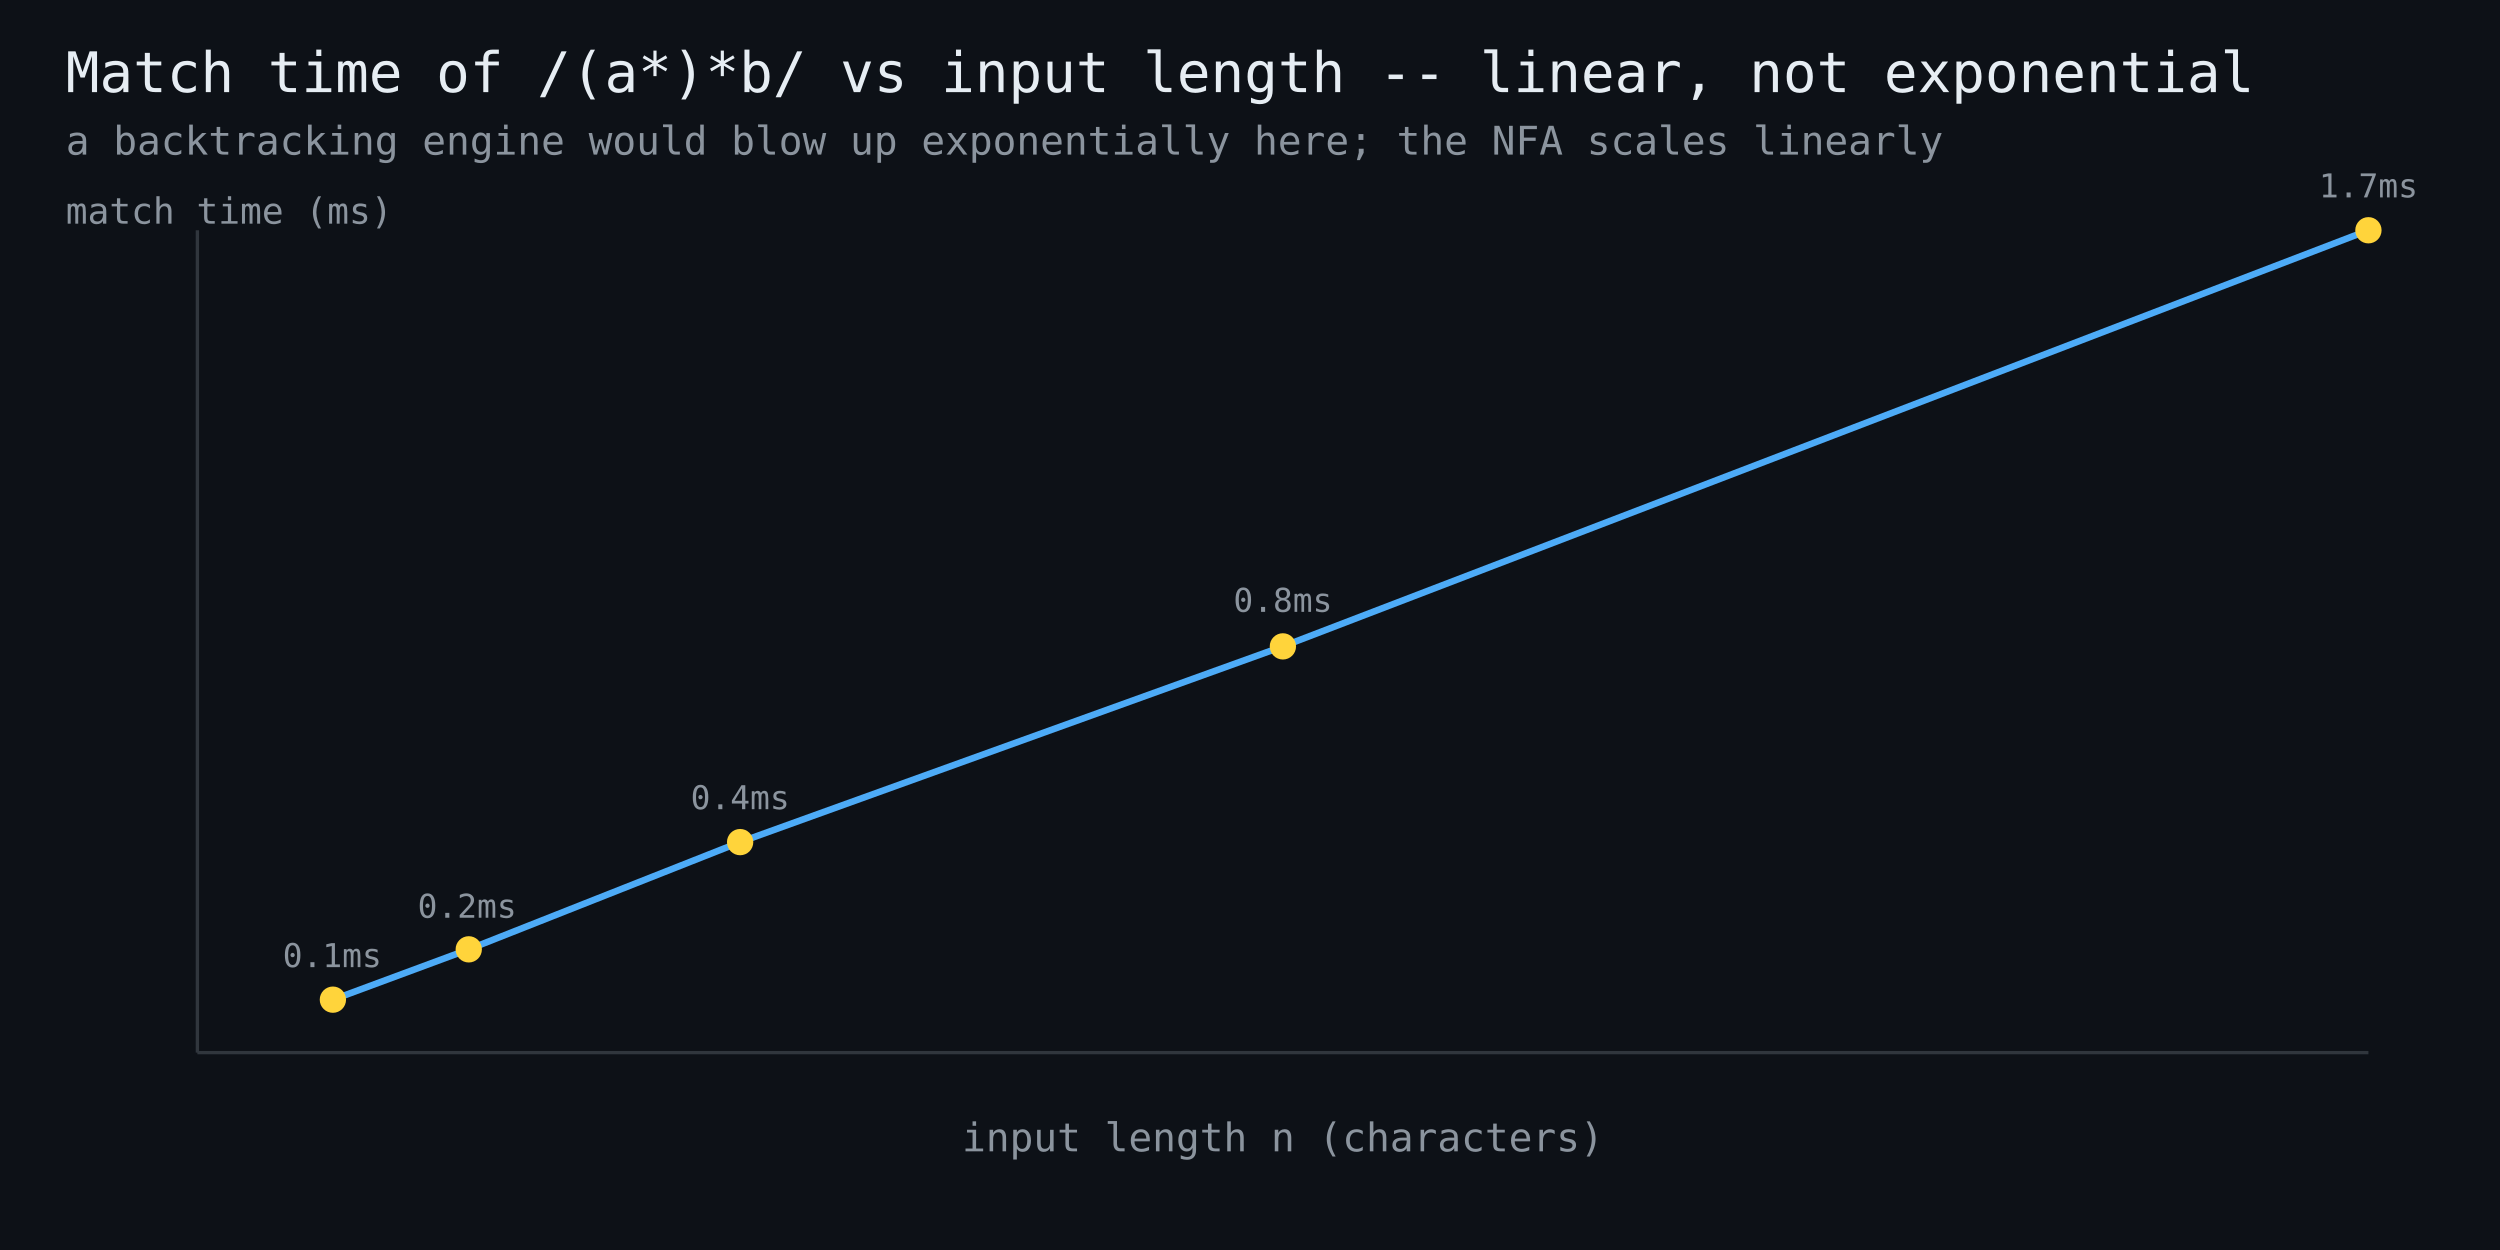
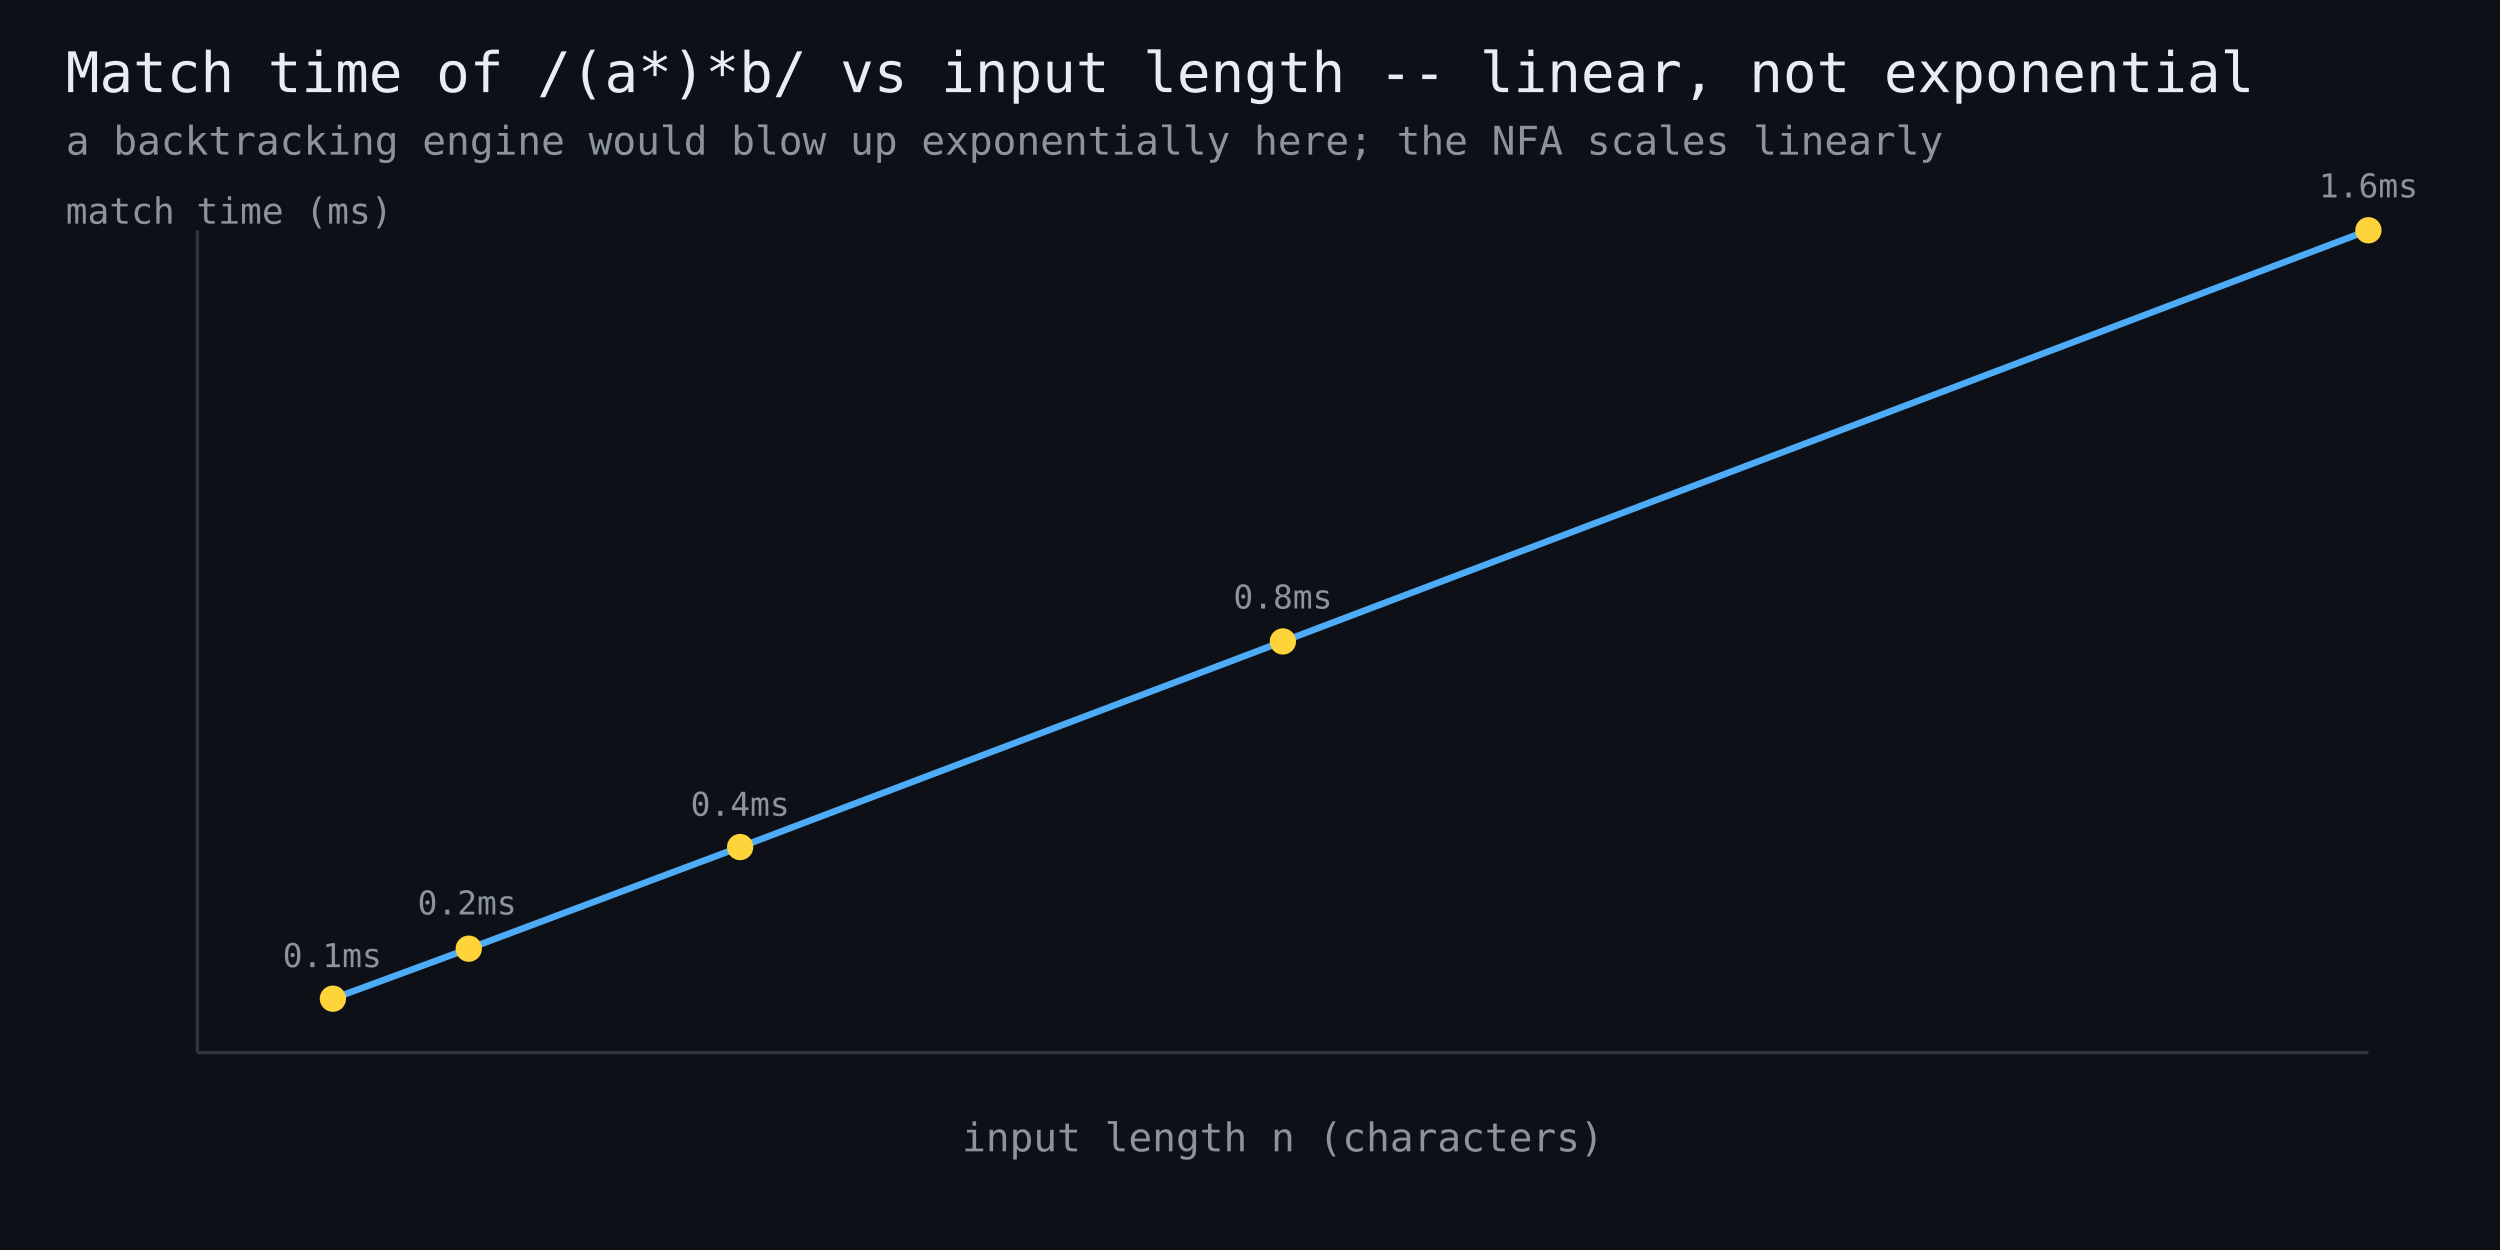
<svg xmlns="http://www.w3.org/2000/svg" width="760" height="380" viewBox="0 0 760 380" font-family="monospace">
  <rect width="760" height="380" fill="#0d1117" />
  <text x="20" y="28" fill="#e6edf3" font-size="17">Match time of /(a*)*b/ vs input length -- linear, not exponential</text>
  <text x="20" y="47" fill="#8b949e" font-size="12">a backtracking engine would blow up exponentially here; the NFA scales linearly</text>
  <line x1="60" y1="320" x2="720" y2="320" stroke="#30363d" stroke-width="1" />
  <line x1="60" y1="320" x2="60" y2="70" stroke="#30363d" stroke-width="1" />
-   <polyline points="101.2,303.9 142.5,288.6 225.0,256.0 390.0,196.5 720.0,70.0" fill="none" stroke="#4dabf7" stroke-width="2" />
-   <circle cx="101.2" cy="303.9" r="4" fill="#ffd43b" />
+   <polyline points="101.2,303.6 142.5,288.4 225.0,257.5 390.0,195.0 720.0,70.0" fill="none" stroke="#4dabf7" stroke-width="2" />
+   <circle cx="101.2" cy="303.6" r="4" fill="#ffd43b" />
  <text x="101" y="294" fill="#8b949e" font-size="10" text-anchor="middle">0.1ms</text>
-   <circle cx="142.5" cy="288.6" r="4" fill="#ffd43b" />
-   <text x="142" y="279" fill="#8b949e" font-size="10" text-anchor="middle">0.2ms</text>
-   <circle cx="225.0" cy="256.0" r="4" fill="#ffd43b" />
-   <text x="225" y="246" fill="#8b949e" font-size="10" text-anchor="middle">0.4ms</text>
-   <circle cx="390.0" cy="196.5" r="4" fill="#ffd43b" />
-   <text x="390" y="186" fill="#8b949e" font-size="10" text-anchor="middle">0.8ms</text>
+   <circle cx="142.5" cy="288.4" r="4" fill="#ffd43b" />
+   <text x="142" y="278" fill="#8b949e" font-size="10" text-anchor="middle">0.2ms</text>
+   <circle cx="225.0" cy="257.5" r="4" fill="#ffd43b" />
+   <text x="225" y="248" fill="#8b949e" font-size="10" text-anchor="middle">0.4ms</text>
+   <circle cx="390.0" cy="195.0" r="4" fill="#ffd43b" />
+   <text x="390" y="185" fill="#8b949e" font-size="10" text-anchor="middle">0.8ms</text>
  <circle cx="720.0" cy="70.0" r="4" fill="#ffd43b" />
-   <text x="720" y="60" fill="#8b949e" font-size="10" text-anchor="middle">1.7ms</text>
+   <text x="720" y="60" fill="#8b949e" font-size="10" text-anchor="middle">1.6ms</text>
  <text x="390" y="350" fill="#8b949e" font-size="12" text-anchor="middle">input length n (characters)</text>
  <text x="20" y="68" fill="#8b949e" font-size="11">match time (ms)</text>
</svg>
